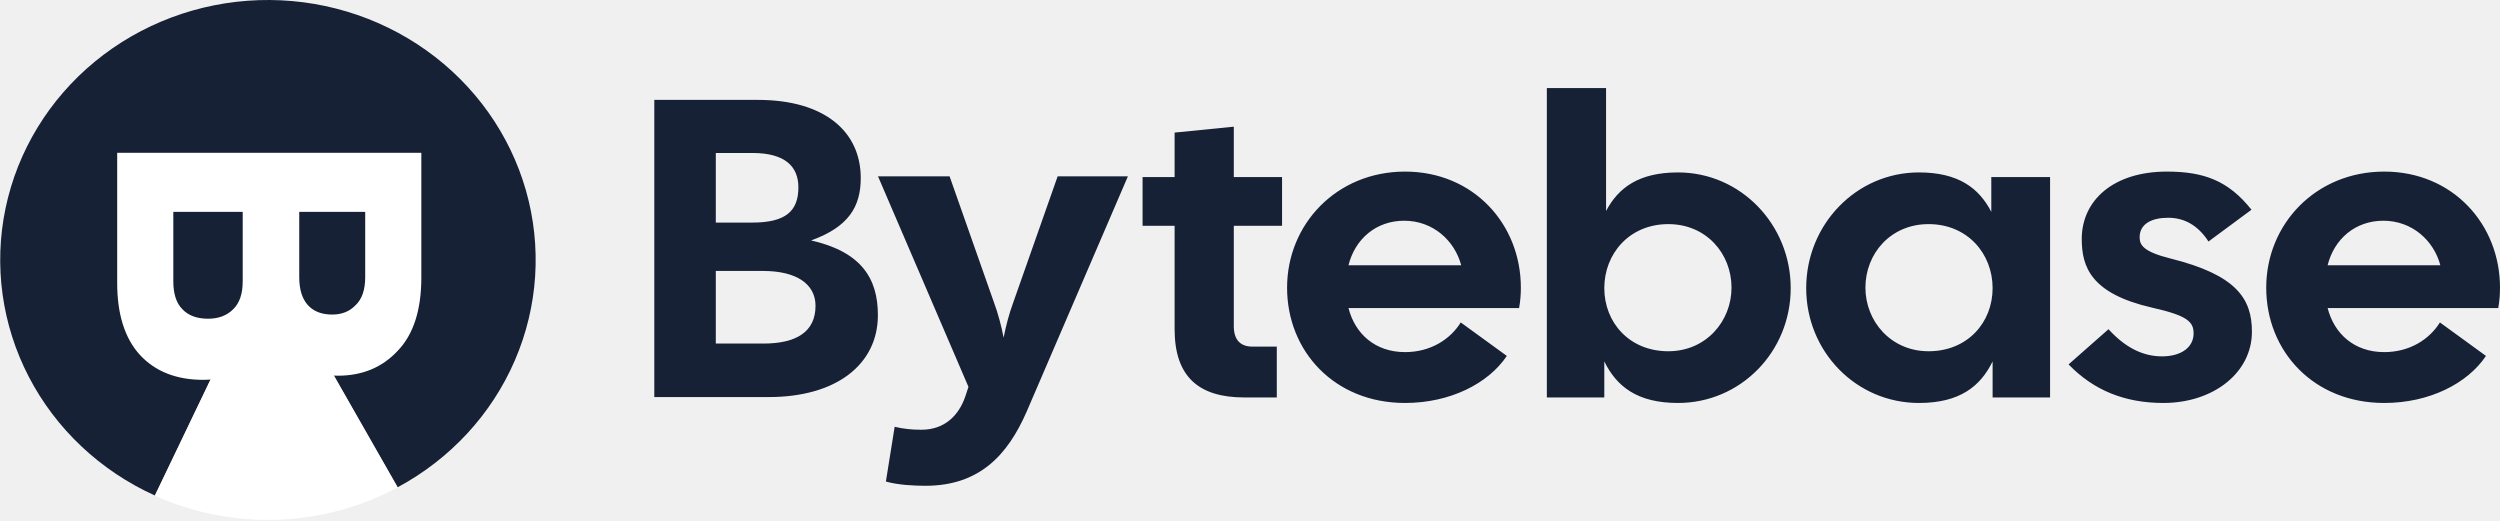
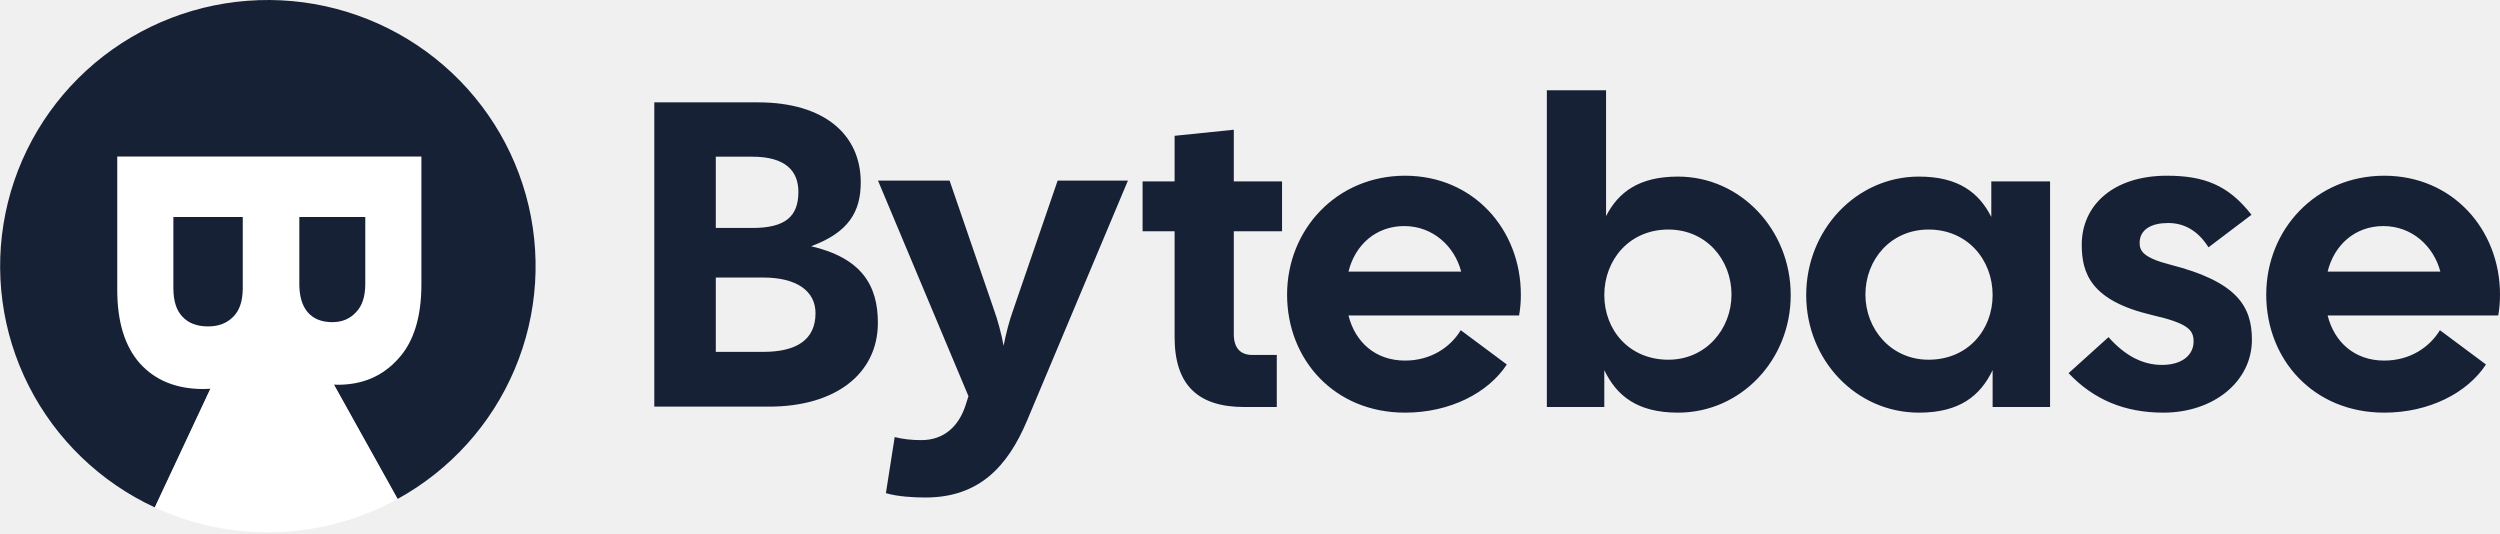
- <svg xmlns="http://www.w3.org/2000/svg" width="96" height="20" viewBox="0 0 96 20" fill="none">
-   <g clip-path="url(#clip0_2314_56018)">
-     <path d="M25.125 15.247H29.528C32.092 15.247 33.711 14.008 33.711 12.101C33.711 10.683 33.07 9.672 31.147 9.232C32.597 8.71 33.053 7.928 33.053 6.835C33.053 5.059 31.67 3.836 29.106 3.836H25.125V15.247ZM27.487 13.193V10.405H29.308C30.59 10.405 31.316 10.911 31.316 11.742C31.316 12.737 30.59 13.193 29.308 13.193H27.487ZM27.487 8.547V5.874H28.887C30.169 5.874 30.658 6.412 30.658 7.194C30.658 8.107 30.169 8.547 28.887 8.547H27.487ZM35.536 18.654C37.594 18.654 38.691 17.497 39.433 15.785L43.312 6.77H40.614L38.91 11.612C38.758 12.019 38.623 12.525 38.539 12.965C38.455 12.525 38.32 12.019 38.168 11.612L36.464 6.77H33.715L37.189 14.856L37.071 15.214C36.818 15.964 36.262 16.502 35.385 16.502C35.013 16.502 34.693 16.47 34.355 16.388L34.018 18.491C34.474 18.622 35.081 18.654 35.536 18.654Z" fill="#172136" />
-     <path d="M47.782 15.262H49.029V13.309H48.086C47.648 13.309 47.378 13.065 47.378 12.528V8.672H49.231V6.8H47.378V4.864L45.105 5.091V6.8H43.875V8.672H45.105V12.642C45.105 14.481 46.048 15.262 47.782 15.262ZM53.954 15.474C55.689 15.474 57.154 14.725 57.862 13.667L56.093 12.382C55.689 13.033 54.931 13.521 53.954 13.521C52.809 13.521 52.034 12.821 51.782 11.829H58.333C58.384 11.552 58.401 11.291 58.401 11.047C58.401 8.606 56.582 6.589 53.954 6.589C51.327 6.589 49.424 8.606 49.424 11.047C49.424 13.488 51.243 15.474 53.954 15.474ZM51.782 10.185C52.034 9.176 52.843 8.476 53.921 8.476C55.032 8.476 55.858 9.241 56.11 10.185H51.782ZM64.435 15.474C66.843 15.474 68.763 13.505 68.763 11.064C68.763 8.623 66.843 6.621 64.435 6.621C62.936 6.621 62.144 7.207 61.673 8.102V3.383H59.399V15.262H61.605V13.879C62.077 14.839 62.868 15.474 64.435 15.474ZM61.605 11.064C61.605 9.746 62.565 8.606 64.064 8.606C65.513 8.606 66.49 9.729 66.49 11.047C66.49 12.333 65.513 13.488 64.064 13.488C62.565 13.488 61.605 12.382 61.605 11.064ZM73.687 15.474C75.253 15.474 76.045 14.839 76.516 13.879V15.262H78.723V6.8H76.466V8.135C75.994 7.223 75.203 6.621 73.687 6.621C71.278 6.621 69.358 8.623 69.358 11.064C69.358 13.505 71.278 15.474 73.687 15.474ZM71.632 11.047C71.632 9.729 72.609 8.606 74.057 8.606C75.556 8.606 76.516 9.746 76.516 11.064C76.516 12.382 75.556 13.488 74.057 13.488C72.609 13.488 71.632 12.333 71.632 11.047ZM83.072 15.474C85.008 15.474 86.474 14.302 86.474 12.74C86.474 11.47 85.884 10.559 83.341 9.925C82.297 9.664 82.162 9.404 82.162 9.111C82.162 8.59 82.634 8.362 83.257 8.362C83.846 8.362 84.385 8.623 84.806 9.274L86.457 8.053C85.564 6.93 84.621 6.589 83.206 6.589C81.151 6.589 79.939 7.695 79.939 9.176C79.939 10.25 80.293 11.275 82.634 11.812C84.015 12.121 84.234 12.366 84.234 12.805C84.234 13.309 83.796 13.684 83.021 13.684C82.28 13.684 81.606 13.342 80.966 12.642L79.433 13.993C80.394 14.986 81.589 15.474 83.072 15.474ZM91.554 15.474C93.288 15.474 94.754 14.725 95.461 13.667L93.693 12.382C93.288 13.033 92.531 13.521 91.554 13.521C90.408 13.521 89.634 12.821 89.381 11.829H95.933C95.983 11.552 96 11.291 96 11.047C96 8.606 94.181 6.589 91.554 6.589C88.926 6.589 87.023 8.606 87.023 11.047C87.023 13.488 88.842 15.474 91.554 15.474ZM89.381 10.185C89.634 9.176 90.442 8.476 91.52 8.476C92.632 8.476 93.457 9.241 93.709 10.185H89.381Z" fill="#172136" />
-     <path d="M5.944 19.026C3.851 18.078 2.148 16.475 1.108 14.473C0.069 12.471 -0.246 10.188 0.214 7.991C0.675 5.794 1.883 3.812 3.646 2.363C5.409 0.915 7.622 0.084 9.93 0.006C12.238 -0.072 14.506 0.606 16.368 1.932C18.23 3.257 19.579 5.153 20.196 7.313C20.813 9.474 20.663 11.773 19.77 13.84C18.877 15.908 17.293 17.623 15.273 18.71L10.289 9.981L5.944 19.026Z" fill="#172136" />
-     <path d="M15.262 18.719C13.845 19.479 12.264 19.904 10.646 19.959C9.029 20.014 7.421 19.697 5.953 19.035L10.287 9.984L15.262 18.719Z" fill="white" />
-     <path d="M4.5 5.867H16.179V10.658C16.179 11.903 15.878 12.84 15.274 13.468C14.682 14.107 13.915 14.427 12.972 14.427C12.368 14.427 11.842 14.283 11.392 13.995C10.954 13.719 10.619 13.335 10.389 12.846C10.181 13.378 9.852 13.798 9.402 14.107C8.952 14.427 8.421 14.586 7.806 14.586C6.776 14.586 5.964 14.267 5.372 13.628C4.791 12.989 4.5 12.068 4.5 10.865V5.867ZM14.024 8.135H11.491V10.642C11.491 11.1 11.595 11.451 11.804 11.696C12.023 11.951 12.341 12.079 12.758 12.079C13.131 12.079 13.432 11.957 13.662 11.712C13.904 11.478 14.024 11.121 14.024 10.642V8.135ZM9.32 8.135H6.655V10.802C6.655 11.281 6.77 11.637 7 11.871C7.231 12.116 7.56 12.239 7.987 12.239C8.393 12.239 8.717 12.116 8.958 11.871C9.199 11.637 9.32 11.281 9.32 10.802V8.135Z" fill="white" />
+ <svg xmlns="http://www.w3.org/2000/svg" width="150" height="32" viewBox="0 0 150 32" fill="none">
+   <g clip-path="url(#clip0_1332_9952)">
+     <path d="M39.258 24.398H46.137C50.143 24.398 52.673 22.416 52.673 19.365C52.673 17.095 51.672 15.478 48.667 14.774C50.934 13.939 51.645 12.687 51.645 10.94C51.645 8.097 49.484 6.141 45.478 6.141H39.258V24.398ZM42.948 21.112V16.652H45.794C47.797 16.652 48.931 17.46 48.931 18.791C48.931 20.382 47.797 21.112 45.794 21.112H42.948ZM42.948 13.678V9.401H45.135C47.138 9.401 47.903 10.262 47.903 11.514C47.903 12.974 47.138 13.678 45.135 13.678H42.948ZM55.526 29.85C58.741 29.85 60.454 27.998 61.614 25.259L67.676 10.835H63.459L60.797 18.582C60.56 19.234 60.349 20.043 60.217 20.747C60.085 20.043 59.874 19.234 59.637 18.582L56.975 10.835H52.679L58.108 23.772L57.924 24.346C57.529 25.546 56.659 26.407 55.288 26.407C54.708 26.407 54.208 26.355 53.681 26.224L53.154 29.589C53.865 29.798 54.814 29.85 55.526 29.85Z" fill="#172136" />
+     <path d="M74.66 24.421H76.607V21.297H75.134C74.45 21.297 74.028 20.906 74.028 20.047V13.876H76.923V10.882H74.028V7.783L70.476 8.148V10.882H68.555V13.876H70.476V20.229C70.476 23.171 71.95 24.421 74.66 24.421ZM84.304 24.759C87.014 24.759 89.304 23.562 90.409 21.869L87.646 19.812C87.014 20.854 85.83 21.635 84.304 21.635C82.514 21.635 81.304 20.515 80.909 18.927H91.146C91.225 18.485 91.251 18.068 91.251 17.677C91.251 13.772 88.409 10.543 84.304 10.543C80.198 10.543 77.225 13.772 77.225 17.677C77.225 21.583 80.067 24.759 84.304 24.759ZM80.909 16.297C81.304 14.683 82.567 13.564 84.251 13.564C85.988 13.564 87.277 14.787 87.672 16.297H80.909ZM100.679 24.759C104.443 24.759 107.443 21.609 107.443 17.703C107.443 13.798 104.443 10.595 100.679 10.595C98.337 10.595 97.1 11.533 96.364 12.965V5.414H92.811V24.421H96.258V22.208C96.995 23.744 98.232 24.759 100.679 24.759ZM96.258 17.703C96.258 15.595 97.758 13.772 100.1 13.772C102.364 13.772 103.89 15.569 103.89 17.677C103.89 19.734 102.364 21.583 100.1 21.583C97.758 21.583 96.258 19.812 96.258 17.703ZM115.136 24.759C117.583 24.759 118.82 23.744 119.557 22.208V24.421H123.004V10.882H119.478V13.017C118.741 11.559 117.504 10.595 115.136 10.595C111.372 10.595 108.372 13.798 108.372 17.703C108.372 21.609 111.372 24.759 115.136 24.759ZM111.925 17.677C111.925 15.569 113.451 13.772 115.715 13.772C118.057 13.772 119.557 15.595 119.557 17.703C119.557 19.812 118.057 21.583 115.715 21.583C113.451 21.583 111.925 19.734 111.925 17.677ZM129.799 24.759C132.826 24.759 135.115 22.885 135.115 20.385C135.115 18.354 134.194 16.896 130.22 15.881C128.589 15.464 128.378 15.048 128.378 14.579C128.378 13.746 129.115 13.381 130.089 13.381C131.01 13.381 131.852 13.798 132.51 14.839L135.089 12.887C133.694 11.09 132.22 10.543 130.01 10.543C126.799 10.543 124.904 12.314 124.904 14.683C124.904 16.402 125.457 18.042 129.115 18.901C131.273 19.396 131.615 19.787 131.615 20.489C131.615 21.297 130.931 21.895 129.72 21.895C128.562 21.895 127.51 21.349 126.51 20.229L124.115 22.39C125.615 23.978 127.483 24.759 129.799 24.759ZM143.053 24.759C145.763 24.759 148.053 23.562 149.158 21.869L146.395 19.812C145.763 20.854 144.579 21.635 143.053 21.635C141.263 21.635 140.053 20.515 139.658 18.927H149.895C149.974 18.485 150 18.068 150 17.677C150 13.772 147.158 10.543 143.053 10.543C138.947 10.543 135.974 13.772 135.974 17.677C135.974 21.583 138.816 24.759 143.053 24.759ZM139.658 16.297C140.053 14.683 141.316 13.564 143 13.564C144.737 13.564 146.026 14.787 146.421 16.297H139.658Z" fill="#172136" />
+     <path d="M9.283 30.442C6.013 28.925 3.351 26.359 1.727 23.157C0.103 19.953 -0.389 16.3 0.33 12.785C1.05 9.27 2.939 6.098 5.693 3.781C8.447 1.463 11.905 0.135 15.511 0.01C19.117 -0.115 22.661 0.97 25.571 3.091C28.481 5.212 30.588 8.245 31.552 11.701C32.516 15.158 32.282 18.836 30.886 22.144C29.491 25.452 27.016 28.197 23.86 29.935L16.072 15.969L9.283 30.442Z" fill="#172136" />
+     <path d="M23.846 29.944C21.633 31.16 19.162 31.84 16.634 31.928C14.107 32.016 11.594 31.509 9.301 30.449L16.073 15.969L23.846 29.944Z" fill="white" />
+     <path d="M7.035 9.391H25.284V17.056C25.284 19.049 24.813 20.547 23.87 21.552C22.945 22.575 21.746 23.085 20.272 23.085C19.33 23.085 18.507 22.856 17.805 22.396C17.119 21.953 16.596 21.34 16.237 20.556C15.911 21.408 15.397 22.081 14.695 22.575C13.992 23.085 13.161 23.341 12.201 23.341C10.591 23.341 9.323 22.83 8.397 21.808C7.489 20.786 7.035 19.313 7.035 17.388V9.391ZM21.917 13.019H17.959V17.03C17.959 17.762 18.122 18.325 18.447 18.716C18.79 19.125 19.287 19.329 19.938 19.329C20.52 19.329 20.992 19.134 21.352 18.742C21.728 18.367 21.917 17.797 21.917 17.03V13.019ZM14.566 13.019H10.402V17.285C10.402 18.052 10.582 18.623 10.942 18.997C11.302 19.389 11.816 19.585 12.484 19.585C13.118 19.585 13.624 19.389 14.001 18.997C14.377 18.623 14.566 18.052 14.566 17.285V13.019Z" fill="white" />
  </g>
  <defs>
-     <clipPath id="clip0_2314_56018">
-       <rect width="96" height="20" fill="white" />
+     <clipPath id="clip0_1332_9952">
+       <rect width="150" height="32" fill="white" />
    </clipPath>
  </defs>
</svg>
